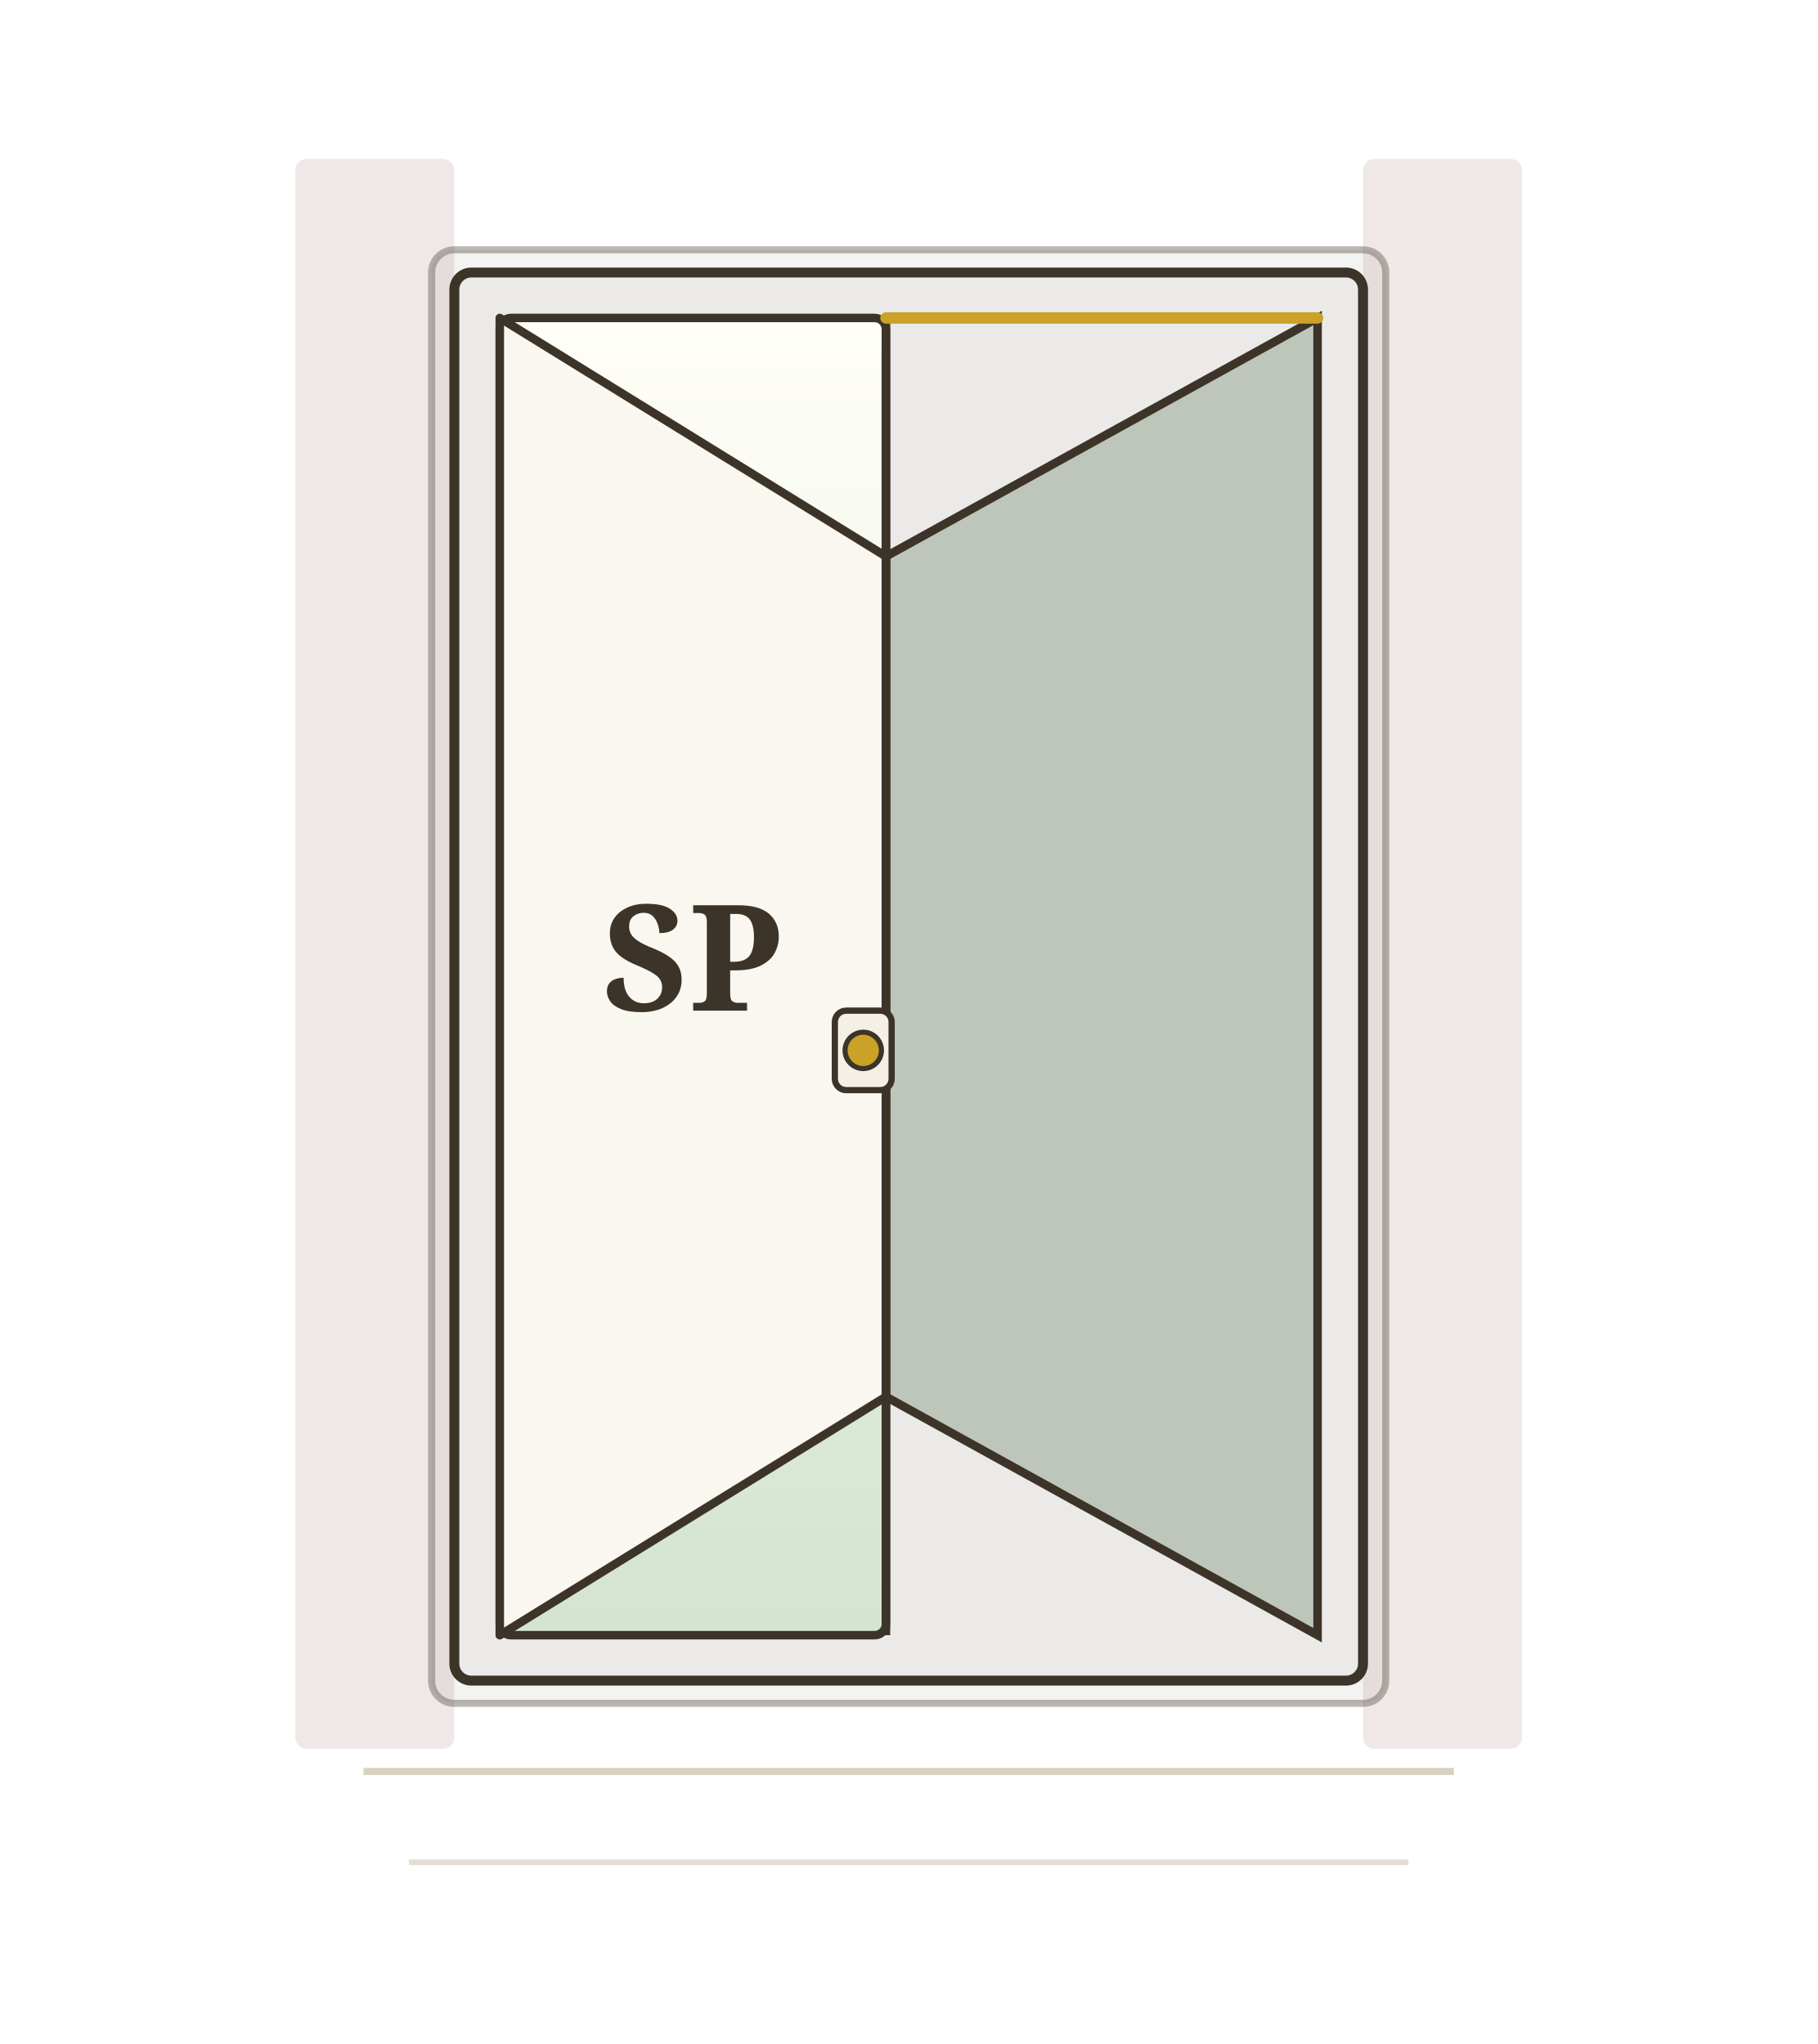
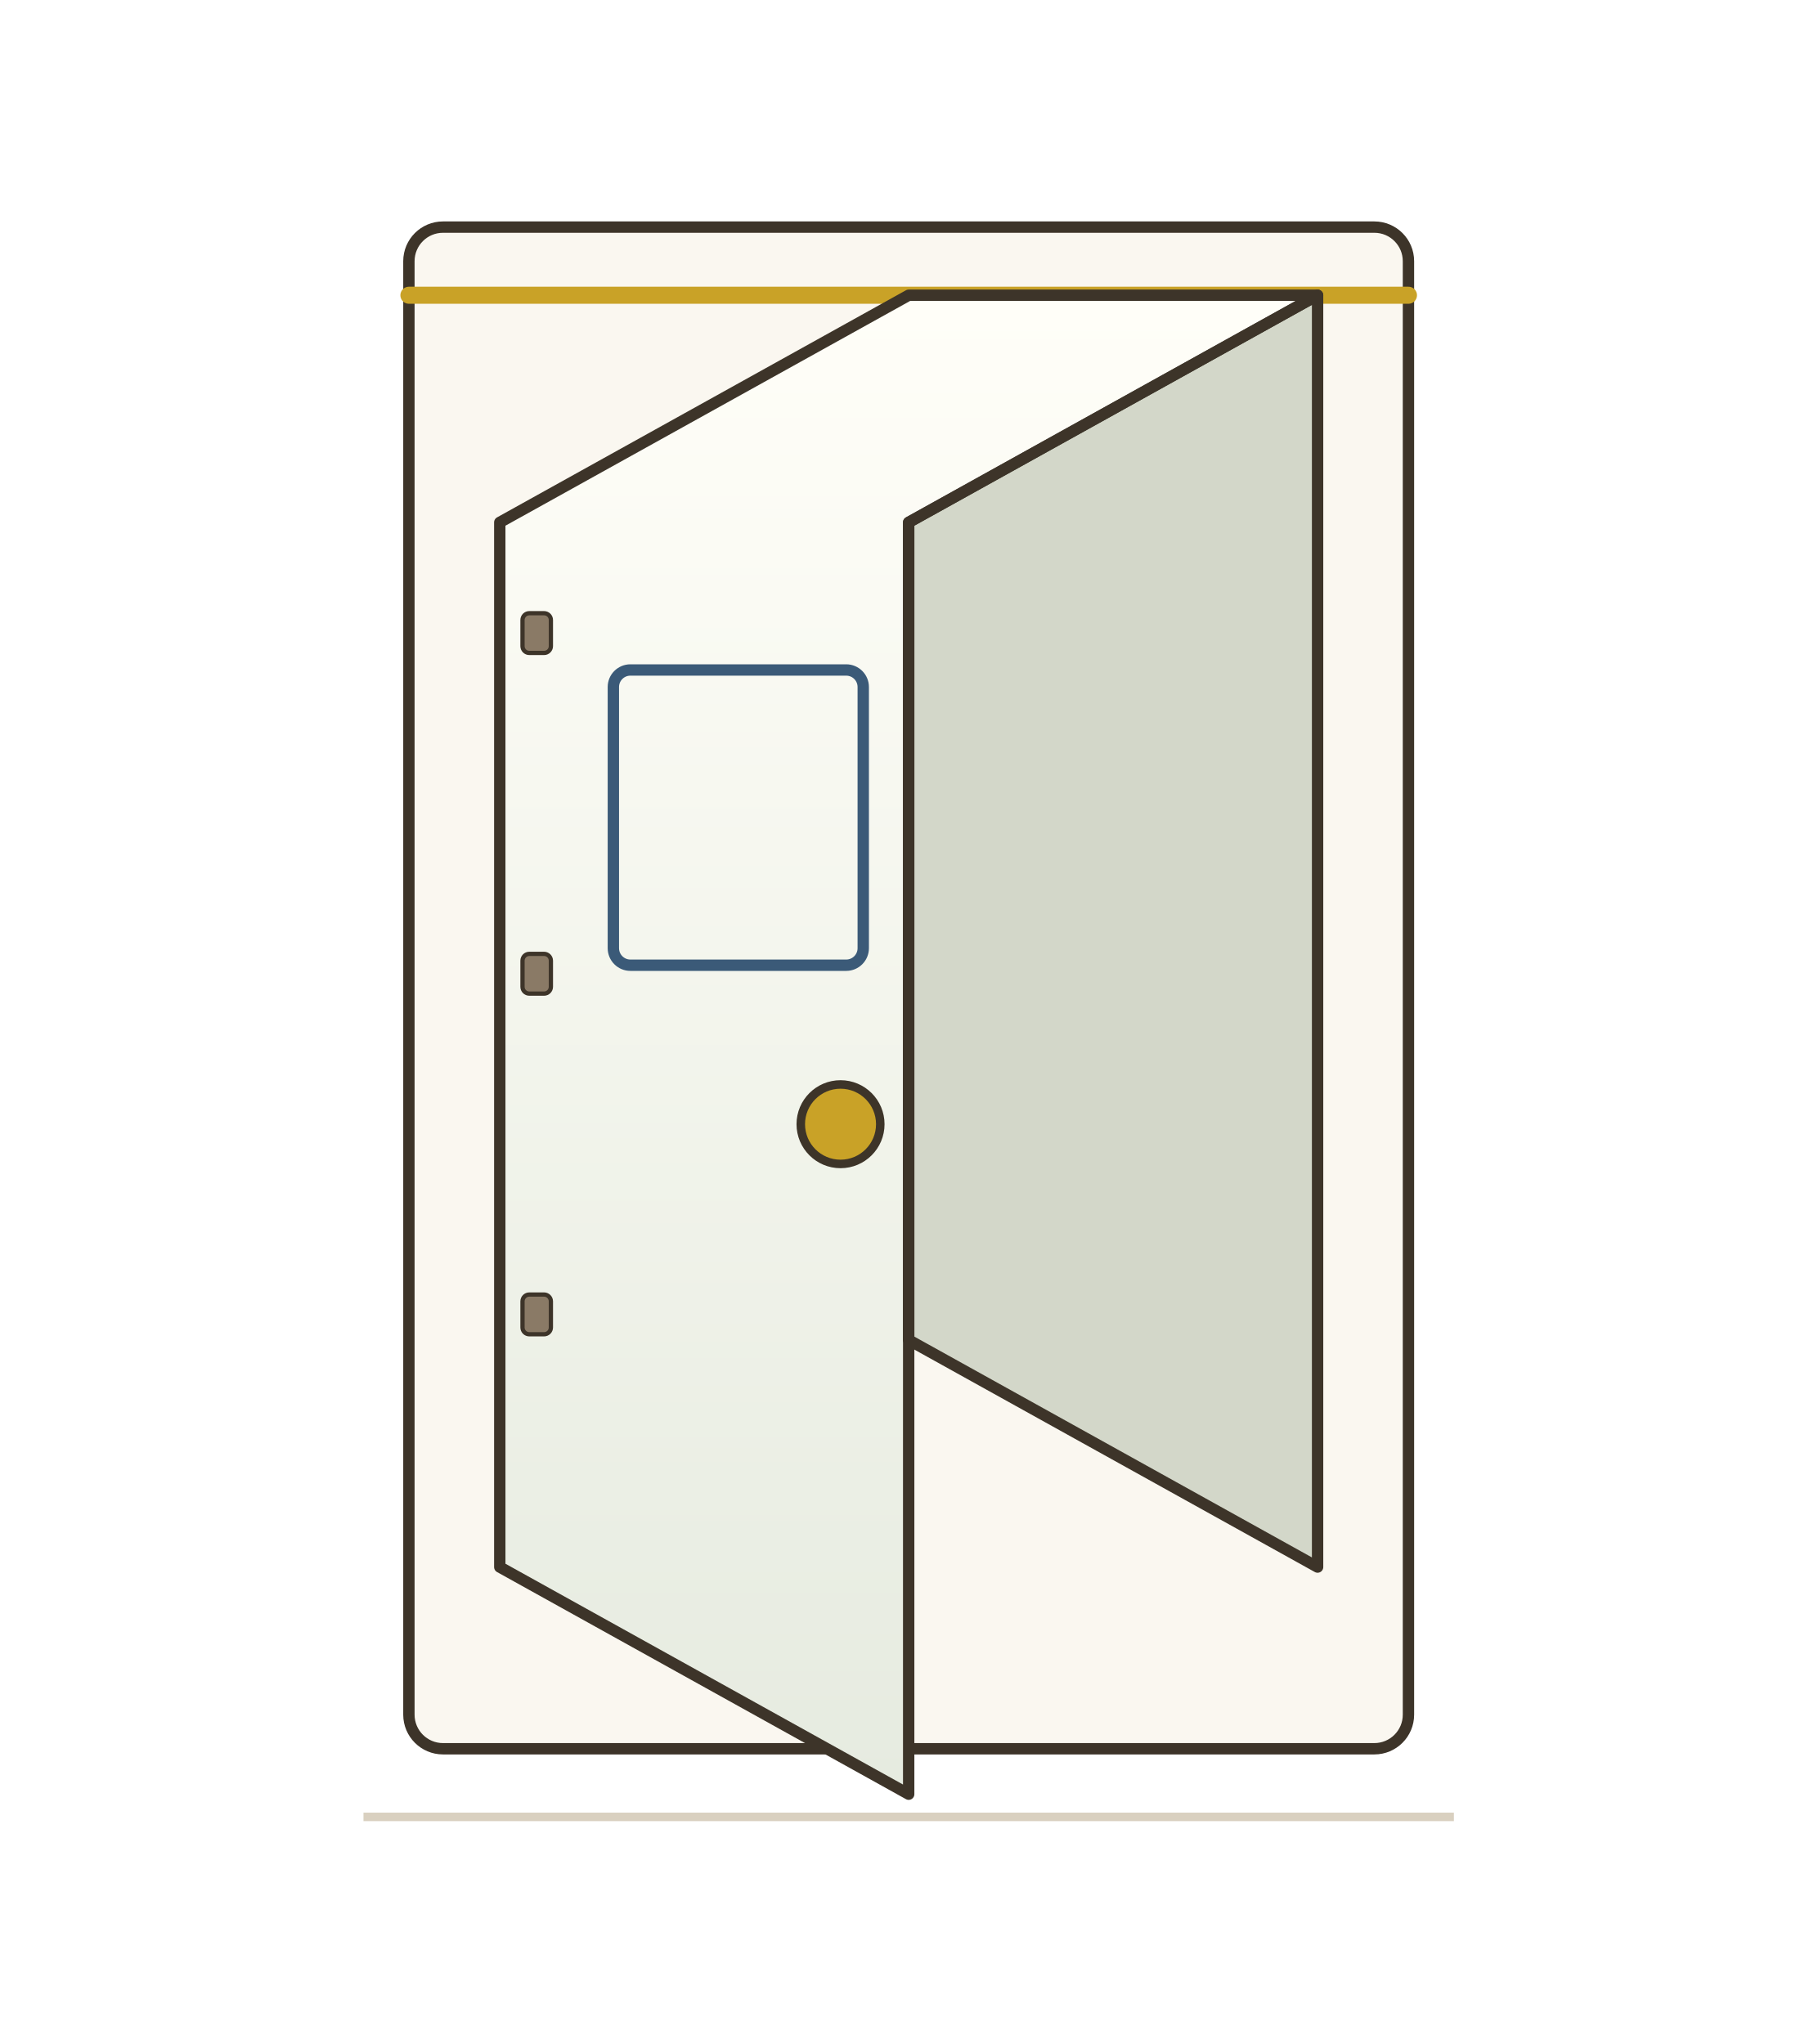
<svg xmlns="http://www.w3.org/2000/svg" width="320" height="360" viewBox="0 0 320 360" role="img" aria-label="Deposit Desk open greystone door mark">
  <defs>
    <linearGradient id="hero-door-light" x1="0" y1="0" x2="0" y2="1">
      <stop offset="0" stop-color="#fffef8" />
-       <stop offset="1" stop-color="#d4e4d0" />
+       <stop offset="1" stop-color="#e6ebe0" />
    </linearGradient>
  </defs>
-   <rect x="52" y="28" width="28" height="280" fill="#7a4038" fill-opacity="0.12" rx="2" />
-   <rect x="240" y="28" width="28" height="280" fill="#7a4038" fill-opacity="0.12" rx="2" />
-   <rect x="76" y="44" width="168" height="256" rx="4" fill="#3d3429" fill-opacity="0.06" stroke="#3d3429" stroke-width="1.25" stroke-opacity="0.35" />
-   <rect x="80" y="48" width="160" height="248" rx="3" fill="#3d3429" fill-opacity="0.05" stroke="#3d3429" stroke-width="1.75" />
-   <rect x="88" y="56" width="68" height="232" rx="2" fill="url(#hero-door-light)" stroke="#3d3429" stroke-width="1.5" />
-   <g class="door-hinge" fill="#8a7a66" stroke="#3d3429" stroke-width="0.65">
-     <rect x="89.5" y="78" width="4" height="5.5" rx="1" />
-     <rect x="89.5" y="138" width="4" height="5.5" rx="1" />
-     <rect x="89.5" y="198" width="4" height="5.5" rx="1" />
+   <rect x="72" y="40" width="176" height="268" rx="6" fill="#faf7f0" stroke="#3d3429" stroke-width="2" />
+   <path d="M72 52h176" stroke="#c9a227" stroke-width="3" stroke-linecap="round" />
+   <path d="M160 52 88 92v184l72 40V92l72-40z" fill="url(#hero-door-light)" stroke="#3d3429" stroke-width="2" stroke-linejoin="round" />
+   <path d="M160 92 232 52v224l-72-40V92z" fill="#4a6741" fill-opacity="0.22" stroke="#3d3429" stroke-width="2" stroke-linejoin="round" />
+   <rect x="108" y="118" width="44" height="52" rx="3" fill="none" stroke="#3b5a78" stroke-width="2" />
+   <g class="door-hinge" fill="#8a7a66" stroke="#3d3429" stroke-width="0.75">
+     <rect x="92" y="108" width="5" height="7" rx="1.2" />
+     <rect x="92" y="168" width="5" height="7" rx="1.2" />
+     <rect x="92" y="228" width="5" height="7" rx="1.2" />
  </g>
-   <path d="M156 56 L156 288" stroke="#3d3429" stroke-width="1.5" />
-   <path d="M88 56 L156 98 L156 246 L88 288 Z" fill="#faf7f0" stroke="#3d3429" stroke-width="1.5" stroke-linejoin="round" />
-   <path d="M156 98 L232 56 L232 288 L156 246 Z" fill="#4a6741" fill-opacity="0.28" stroke="#3d3429" stroke-width="1.5" />
  <g class="door-rim-lock">
-     <rect x="147" y="178" width="10" height="14" rx="2" fill="#f4f0e6" stroke="#3d3429" stroke-width="1.1" />
-     <circle cx="152" cy="185" r="3.2" fill="#c9a227" stroke="#3d3429" stroke-width="0.9" />
+     <circle cx="148" cy="198" r="7" fill="#c9a227" stroke="#3d3429" stroke-width="1.5" />
  </g>
-   <text x="122" y="178" text-anchor="middle" fill="#3d3429" font-family="Georgia, serif" font-size="26" font-weight="600">SP</text>
-   <path d="M156 56 L232 56" stroke="#c9a227" stroke-width="2" stroke-linecap="round" />
-   <path d="M64 312h192" stroke="#d9d0c0" stroke-width="1.25" />
-   <path d="M72 328h176" stroke="#d9d0c0" stroke-width="1" stroke-opacity="0.7" />
+   <path d="M64 320h192" stroke="#d9d0c0" stroke-width="1.5" />
</svg>
